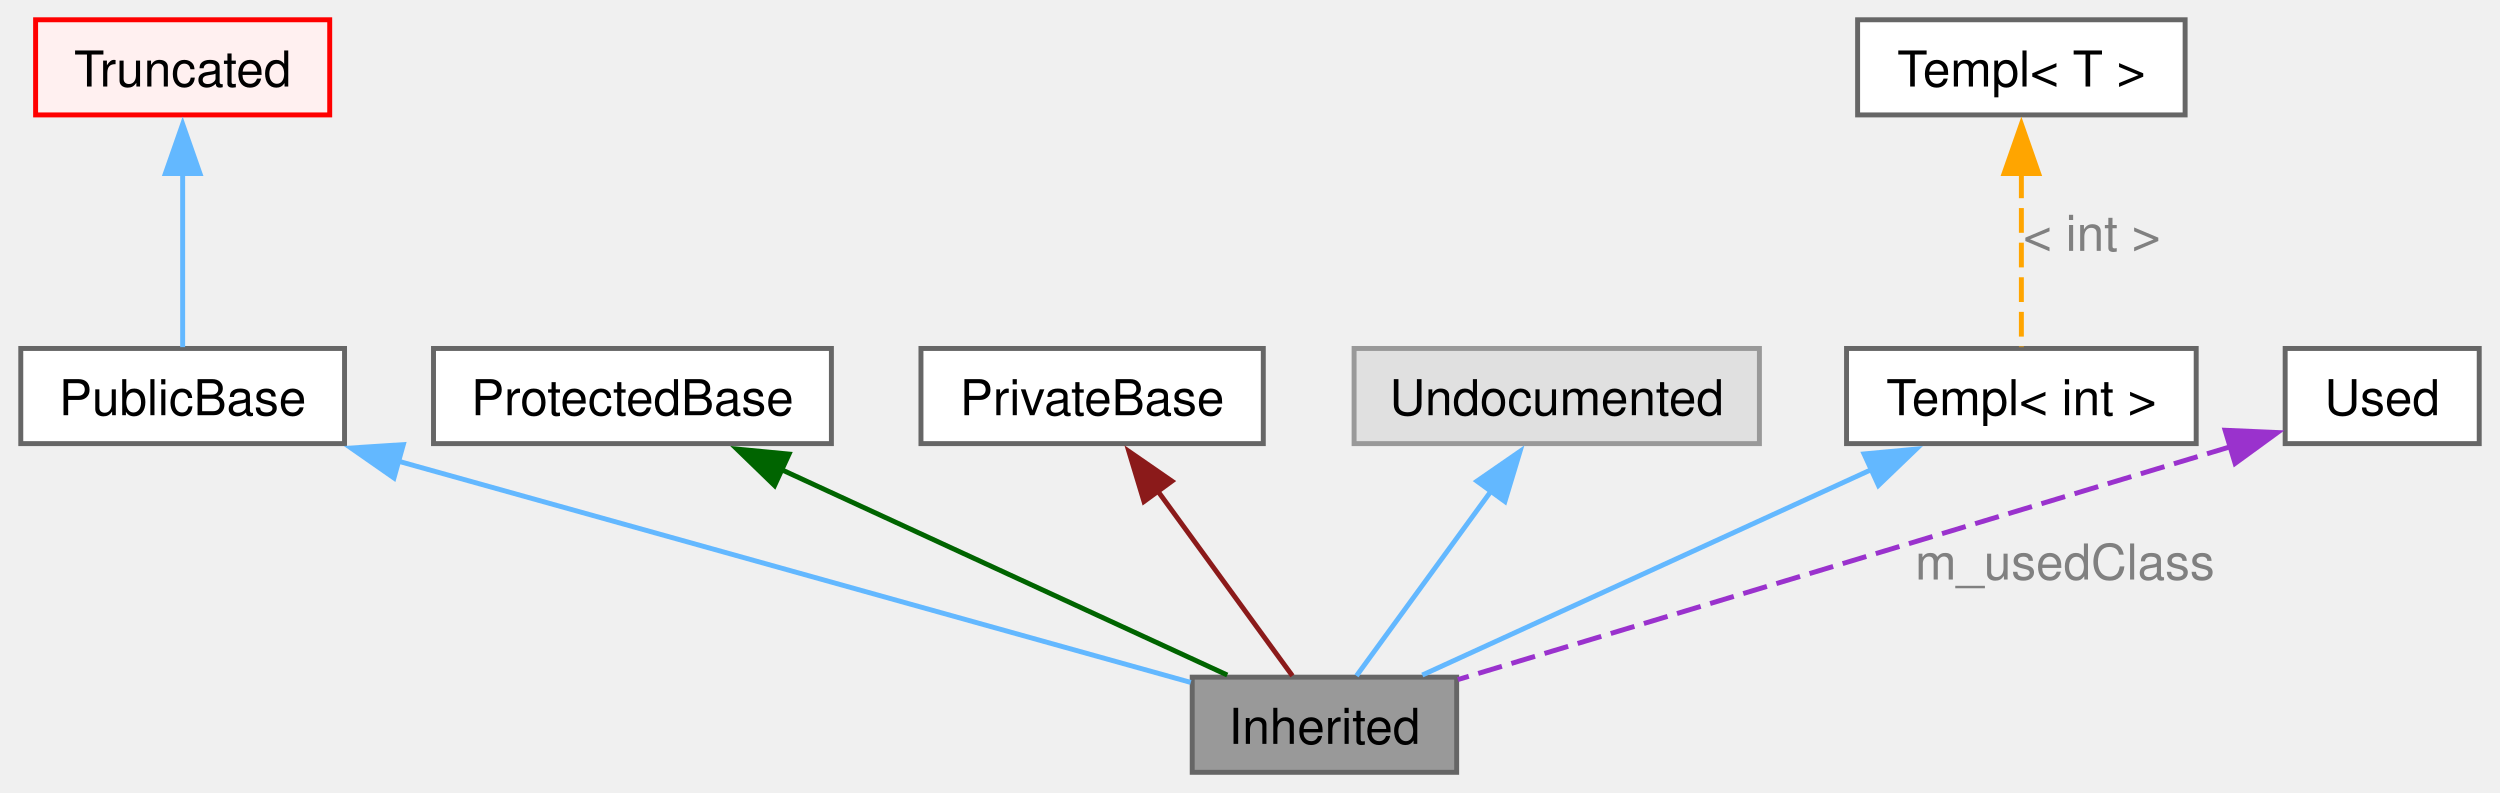
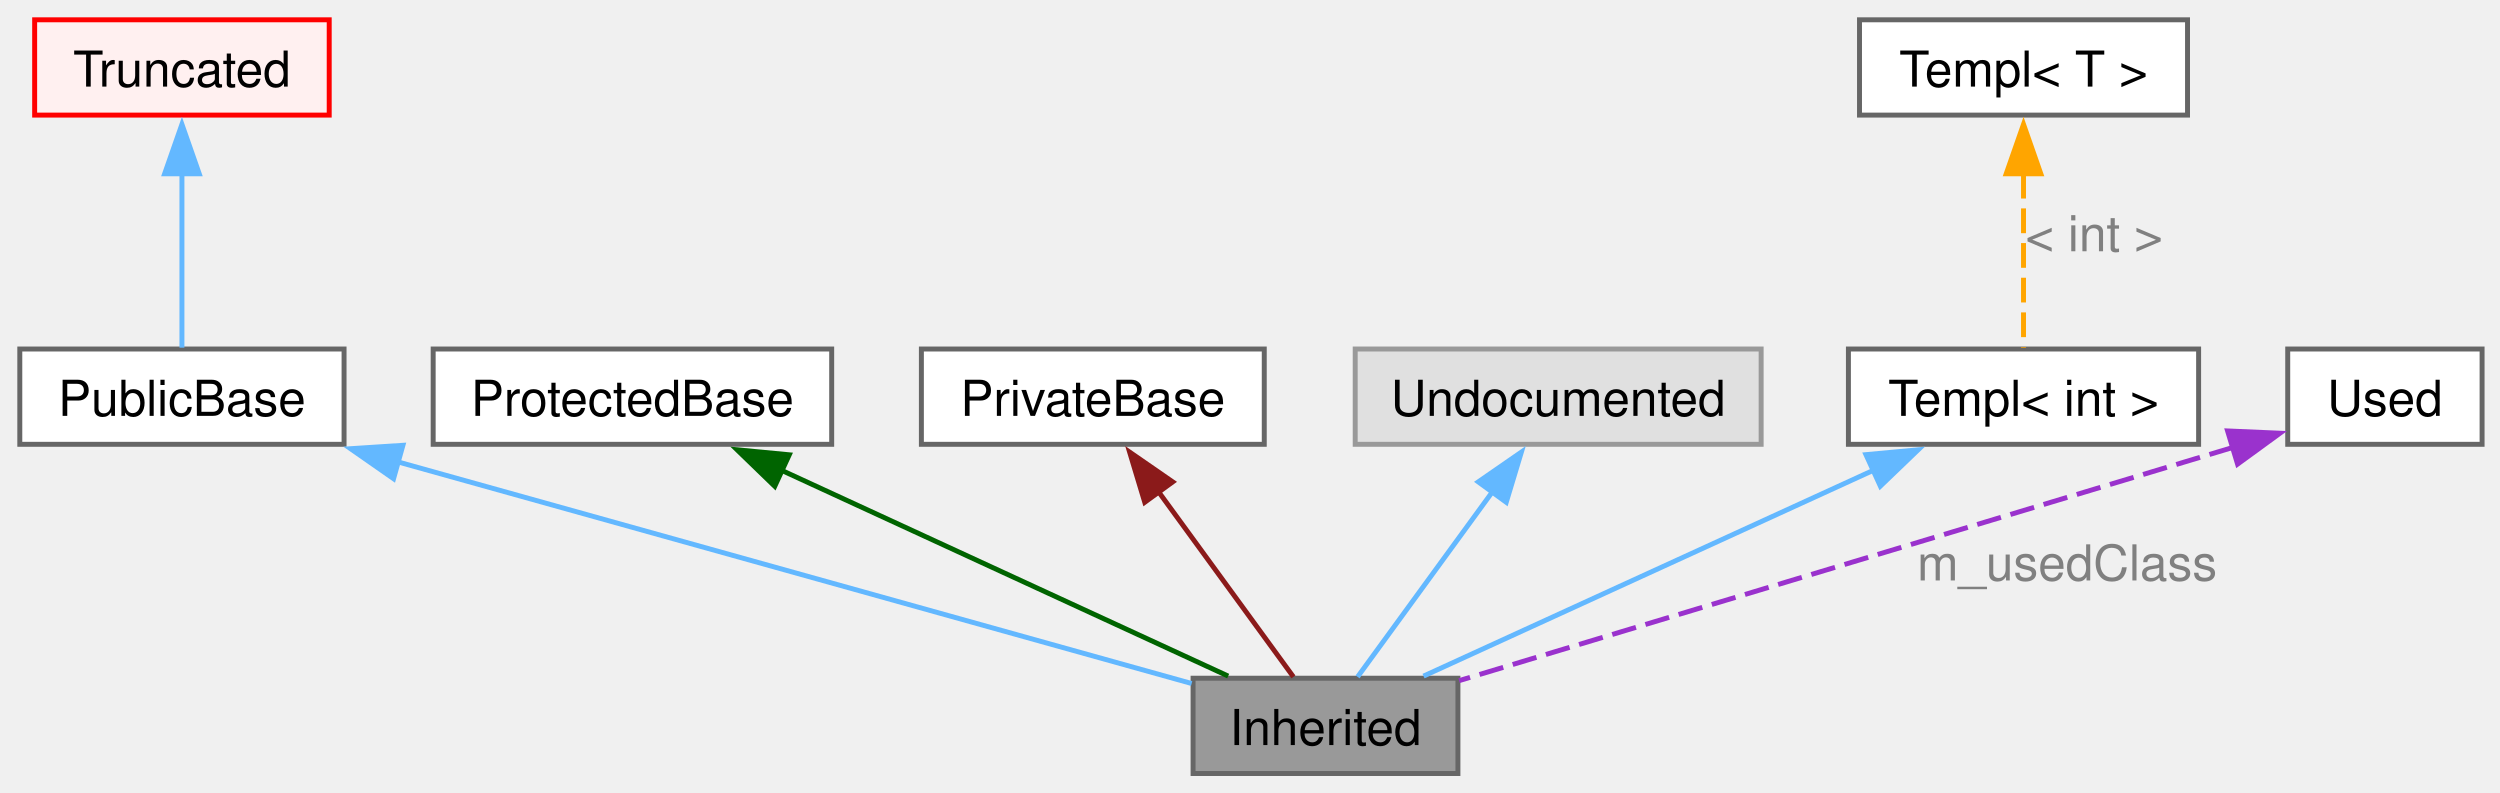
- <svg xmlns="http://www.w3.org/2000/svg" xmlns:xlink="http://www.w3.org/1999/xlink" width="505pt" height="160pt" viewBox="0.00 0.00 505.38 160.25">
+ <svg xmlns="http://www.w3.org/2000/svg" xmlns:xlink="http://www.w3.org/1999/xlink" width="505pt" height="160pt" viewBox="0.00 0.00 505.00 160.00">
  <g id="graph0" class="graph" transform="scale(1 1) rotate(0) translate(4 156.25)">
    <g id="Node000009" class="node">
      <g id="a_Node000009">
        <a xlink:title=" ">
          <polygon fill="#999999" stroke="#666666" points="290.5,-19.25 237,-19.25 237,0 290.5,0 290.5,-19.25" />
-           <text text-anchor="middle" x="263.75" y="-5.75" font-family="Helvetica,sans-Serif" font-size="10.00">Inherited</text>
+           <text xml:space="preserve" text-anchor="middle" x="263.75" y="-5.75" font-family="Helvetica,sans-Serif" font-size="10.00">Inherited</text>
        </a>
      </g>
    </g>
    <g id="Node000010" class="node">
      <g id="a_Node000010">
        <a xlink:title=" ">
          <polygon fill="white" stroke="#666666" points="65.5,-85.75 0,-85.75 0,-66.5 65.5,-66.5 65.5,-85.75" />
-           <text text-anchor="middle" x="32.75" y="-72.25" font-family="Helvetica,sans-Serif" font-size="10.00">PublicBase</text>
+           <text xml:space="preserve" text-anchor="middle" x="32.75" y="-72.25" font-family="Helvetica,sans-Serif" font-size="10.00">PublicBase</text>
        </a>
      </g>
    </g>
    <g id="edge1" class="edge">
      <g id="a_edge1">
        <a xlink:title=" ">
          <path fill="none" stroke="#63b8ff" d="M76.15,-63.01C123.32,-49.84 197.21,-29.21 236.71,-18.18" />
          <polygon fill="#63b8ff" stroke="#63b8ff" points="75.5,-59.55 66.81,-65.61 77.39,-66.3 75.5,-59.55" />
        </a>
      </g>
    </g>
    <g id="Node000011" class="node">
      <g id="a_Node000011">
        <a xlink:title=" ">
          <polygon fill="#fff0f0" stroke="red" points="62.5,-152.25 3,-152.25 3,-133 62.5,-133 62.5,-152.25" />
-           <text text-anchor="middle" x="32.75" y="-138.75" font-family="Helvetica,sans-Serif" font-size="10.00">Truncated</text>
+           <text xml:space="preserve" text-anchor="middle" x="32.75" y="-138.75" font-family="Helvetica,sans-Serif" font-size="10.00">Truncated</text>
        </a>
      </g>
    </g>
    <g id="edge2" class="edge">
      <g id="a_edge2">
        <a xlink:title=" ">
          <path fill="none" stroke="#63b8ff" d="M32.75,-121.15C32.75,-109.32 32.75,-95.04 32.75,-86.02" />
          <polygon fill="#63b8ff" stroke="#63b8ff" points="29.25,-121.14 32.75,-131.14 36.25,-121.14 29.25,-121.14" />
        </a>
      </g>
    </g>
    <g id="node4" class="node">
      <g id="a_node4">
        <a xlink:title=" ">
          <polygon fill="white" stroke="#666666" points="164,-85.75 83.5,-85.75 83.5,-66.5 164,-66.5 164,-85.75" />
-           <text text-anchor="middle" x="123.75" y="-72.25" font-family="Helvetica,sans-Serif" font-size="10.00">ProtectedBase</text>
+           <text xml:space="preserve" text-anchor="middle" x="123.75" y="-72.25" font-family="Helvetica,sans-Serif" font-size="10.00">ProtectedBase</text>
        </a>
      </g>
    </g>
    <g id="edge3" class="edge">
      <g id="a_edge3">
        <a xlink:title=" ">
          <path fill="none" stroke="darkgreen" d="M153.67,-61.34C180.99,-48.75 220.58,-30.51 244.09,-19.68" />
          <polygon fill="darkgreen" stroke="darkgreen" points="152.5,-58.02 144.89,-65.39 155.43,-64.38 152.5,-58.02" />
        </a>
      </g>
    </g>
    <g id="node5" class="node">
      <g id="a_node5">
        <a xlink:title=" ">
          <polygon fill="white" stroke="#666666" points="251.38,-85.75 182.12,-85.75 182.12,-66.5 251.38,-66.5 251.38,-85.75" />
-           <text text-anchor="middle" x="216.75" y="-72.25" font-family="Helvetica,sans-Serif" font-size="10.00">PrivateBase</text>
+           <text xml:space="preserve" text-anchor="middle" x="216.75" y="-72.25" font-family="Helvetica,sans-Serif" font-size="10.00">PrivateBase</text>
        </a>
      </g>
    </g>
    <g id="edge4" class="edge">
      <g id="a_edge4">
        <a xlink:title=" ">
          <path fill="none" stroke="#8b1a1a" d="M230.05,-56.88C238.95,-44.66 250.28,-29.11 257.27,-19.52" />
          <polygon fill="#8b1a1a" stroke="#8b1a1a" points="227.24,-54.79 224.18,-64.93 232.89,-58.91 227.24,-54.79" />
        </a>
      </g>
    </g>
    <g id="Node000015" class="node">
      <g id="a_Node000015">
        <a xlink:title=" ">
          <polygon fill="#e0e0e0" stroke="#999999" points="351.75,-85.75 269.75,-85.75 269.75,-66.5 351.75,-66.5 351.75,-85.75" />
-           <text text-anchor="middle" x="310.75" y="-72.25" font-family="Helvetica,sans-Serif" font-size="10.00">Undocumented</text>
+           <text xml:space="preserve" text-anchor="middle" x="310.75" y="-72.25" font-family="Helvetica,sans-Serif" font-size="10.00">Undocumented</text>
        </a>
      </g>
    </g>
    <g id="edge5" class="edge">
      <g id="a_edge5">
        <a xlink:title=" ">
          <path fill="none" stroke="#63b8ff" d="M297.45,-56.88C288.55,-44.66 277.22,-29.11 270.23,-19.52" />
          <polygon fill="#63b8ff" stroke="#63b8ff" points="294.61,-58.91 303.32,-64.93 300.26,-54.79 294.61,-58.91" />
        </a>
      </g>
    </g>
    <g id="node7" class="node">
      <g id="a_node7">
        <a xlink:title=" ">
          <polygon fill="white" stroke="#666666" points="440.12,-85.75 369.38,-85.75 369.38,-66.5 440.12,-66.5 440.12,-85.75" />
-           <text text-anchor="middle" x="404.75" y="-72.25" font-family="Helvetica,sans-Serif" font-size="10.00">Templ&lt; int &gt;</text>
+           <text xml:space="preserve" text-anchor="middle" x="404.75" y="-72.25" font-family="Helvetica,sans-Serif" font-size="10.00">Templ&lt; int &gt;</text>
        </a>
      </g>
    </g>
    <g id="edge6" class="edge">
      <g id="a_edge6">
        <a xlink:title=" ">
          <path fill="none" stroke="#63b8ff" d="M374.61,-61.34C347.1,-48.75 307.23,-30.51 283.55,-19.68" />
          <polygon fill="#63b8ff" stroke="#63b8ff" points="372.92,-64.41 383.47,-65.39 375.83,-58.05 372.92,-64.41" />
        </a>
      </g>
    </g>
    <g id="node8" class="node">
      <g id="a_node8">
        <a xlink:title=" ">
          <polygon fill="white" stroke="#666666" points="437.88,-152.25 371.62,-152.25 371.62,-133 437.88,-133 437.88,-152.25" />
-           <text text-anchor="middle" x="404.75" y="-138.75" font-family="Helvetica,sans-Serif" font-size="10.00">Templ&lt; T &gt;</text>
+           <text xml:space="preserve" text-anchor="middle" x="404.75" y="-138.75" font-family="Helvetica,sans-Serif" font-size="10.00">Templ&lt; T &gt;</text>
        </a>
      </g>
    </g>
    <g id="edge7" class="edge">
      <g id="a_edge7">
        <a xlink:title=" ">
          <path fill="none" stroke="orange" stroke-dasharray="5,2" d="M404.75,-121.15C404.75,-109.32 404.75,-95.04 404.75,-86.02" />
          <polygon fill="orange" stroke="orange" points="401.25,-121.14 404.75,-131.14 408.25,-121.14 401.25,-121.14" />
        </a>
      </g>
-       <text text-anchor="middle" x="419" y="-105.5" font-family="Helvetica,sans-Serif" font-size="10.00" fill="grey">&lt; int &gt;</text>
+       <text xml:space="preserve" text-anchor="middle" x="419" y="-105.5" font-family="Helvetica,sans-Serif" font-size="10.00" fill="grey">&lt; int &gt;</text>
    </g>
    <g id="node9" class="node">
      <g id="a_node9">
        <a xlink:title=" ">
          <polygon fill="white" stroke="#666666" points="497.38,-85.75 458.12,-85.75 458.12,-66.5 497.38,-66.5 497.38,-85.75" />
-           <text text-anchor="middle" x="477.75" y="-72.25" font-family="Helvetica,sans-Serif" font-size="10.00">Used</text>
+           <text xml:space="preserve" text-anchor="middle" x="477.75" y="-72.25" font-family="Helvetica,sans-Serif" font-size="10.00">Used</text>
        </a>
      </g>
    </g>
    <g id="edge8" class="edge">
      <g id="a_edge8">
        <a xlink:title=" ">
          <path fill="none" stroke="#9a32cd" stroke-dasharray="5,2" d="M447.1,-65.89C405.19,-53.25 330.65,-30.79 290.74,-18.76" />
          <polygon fill="#9a32cd" stroke="#9a32cd" points="445.97,-69.2 456.55,-68.74 447.99,-62.5 445.97,-69.2" />
        </a>
      </g>
-       <text text-anchor="middle" x="413.56" y="-39" font-family="Helvetica,sans-Serif" font-size="10.00" fill="grey">m_usedClass</text>
+       <text xml:space="preserve" text-anchor="middle" x="413.56" y="-39" font-family="Helvetica,sans-Serif" font-size="10.00" fill="grey">m_usedClass</text>
    </g>
  </g>
</svg>
